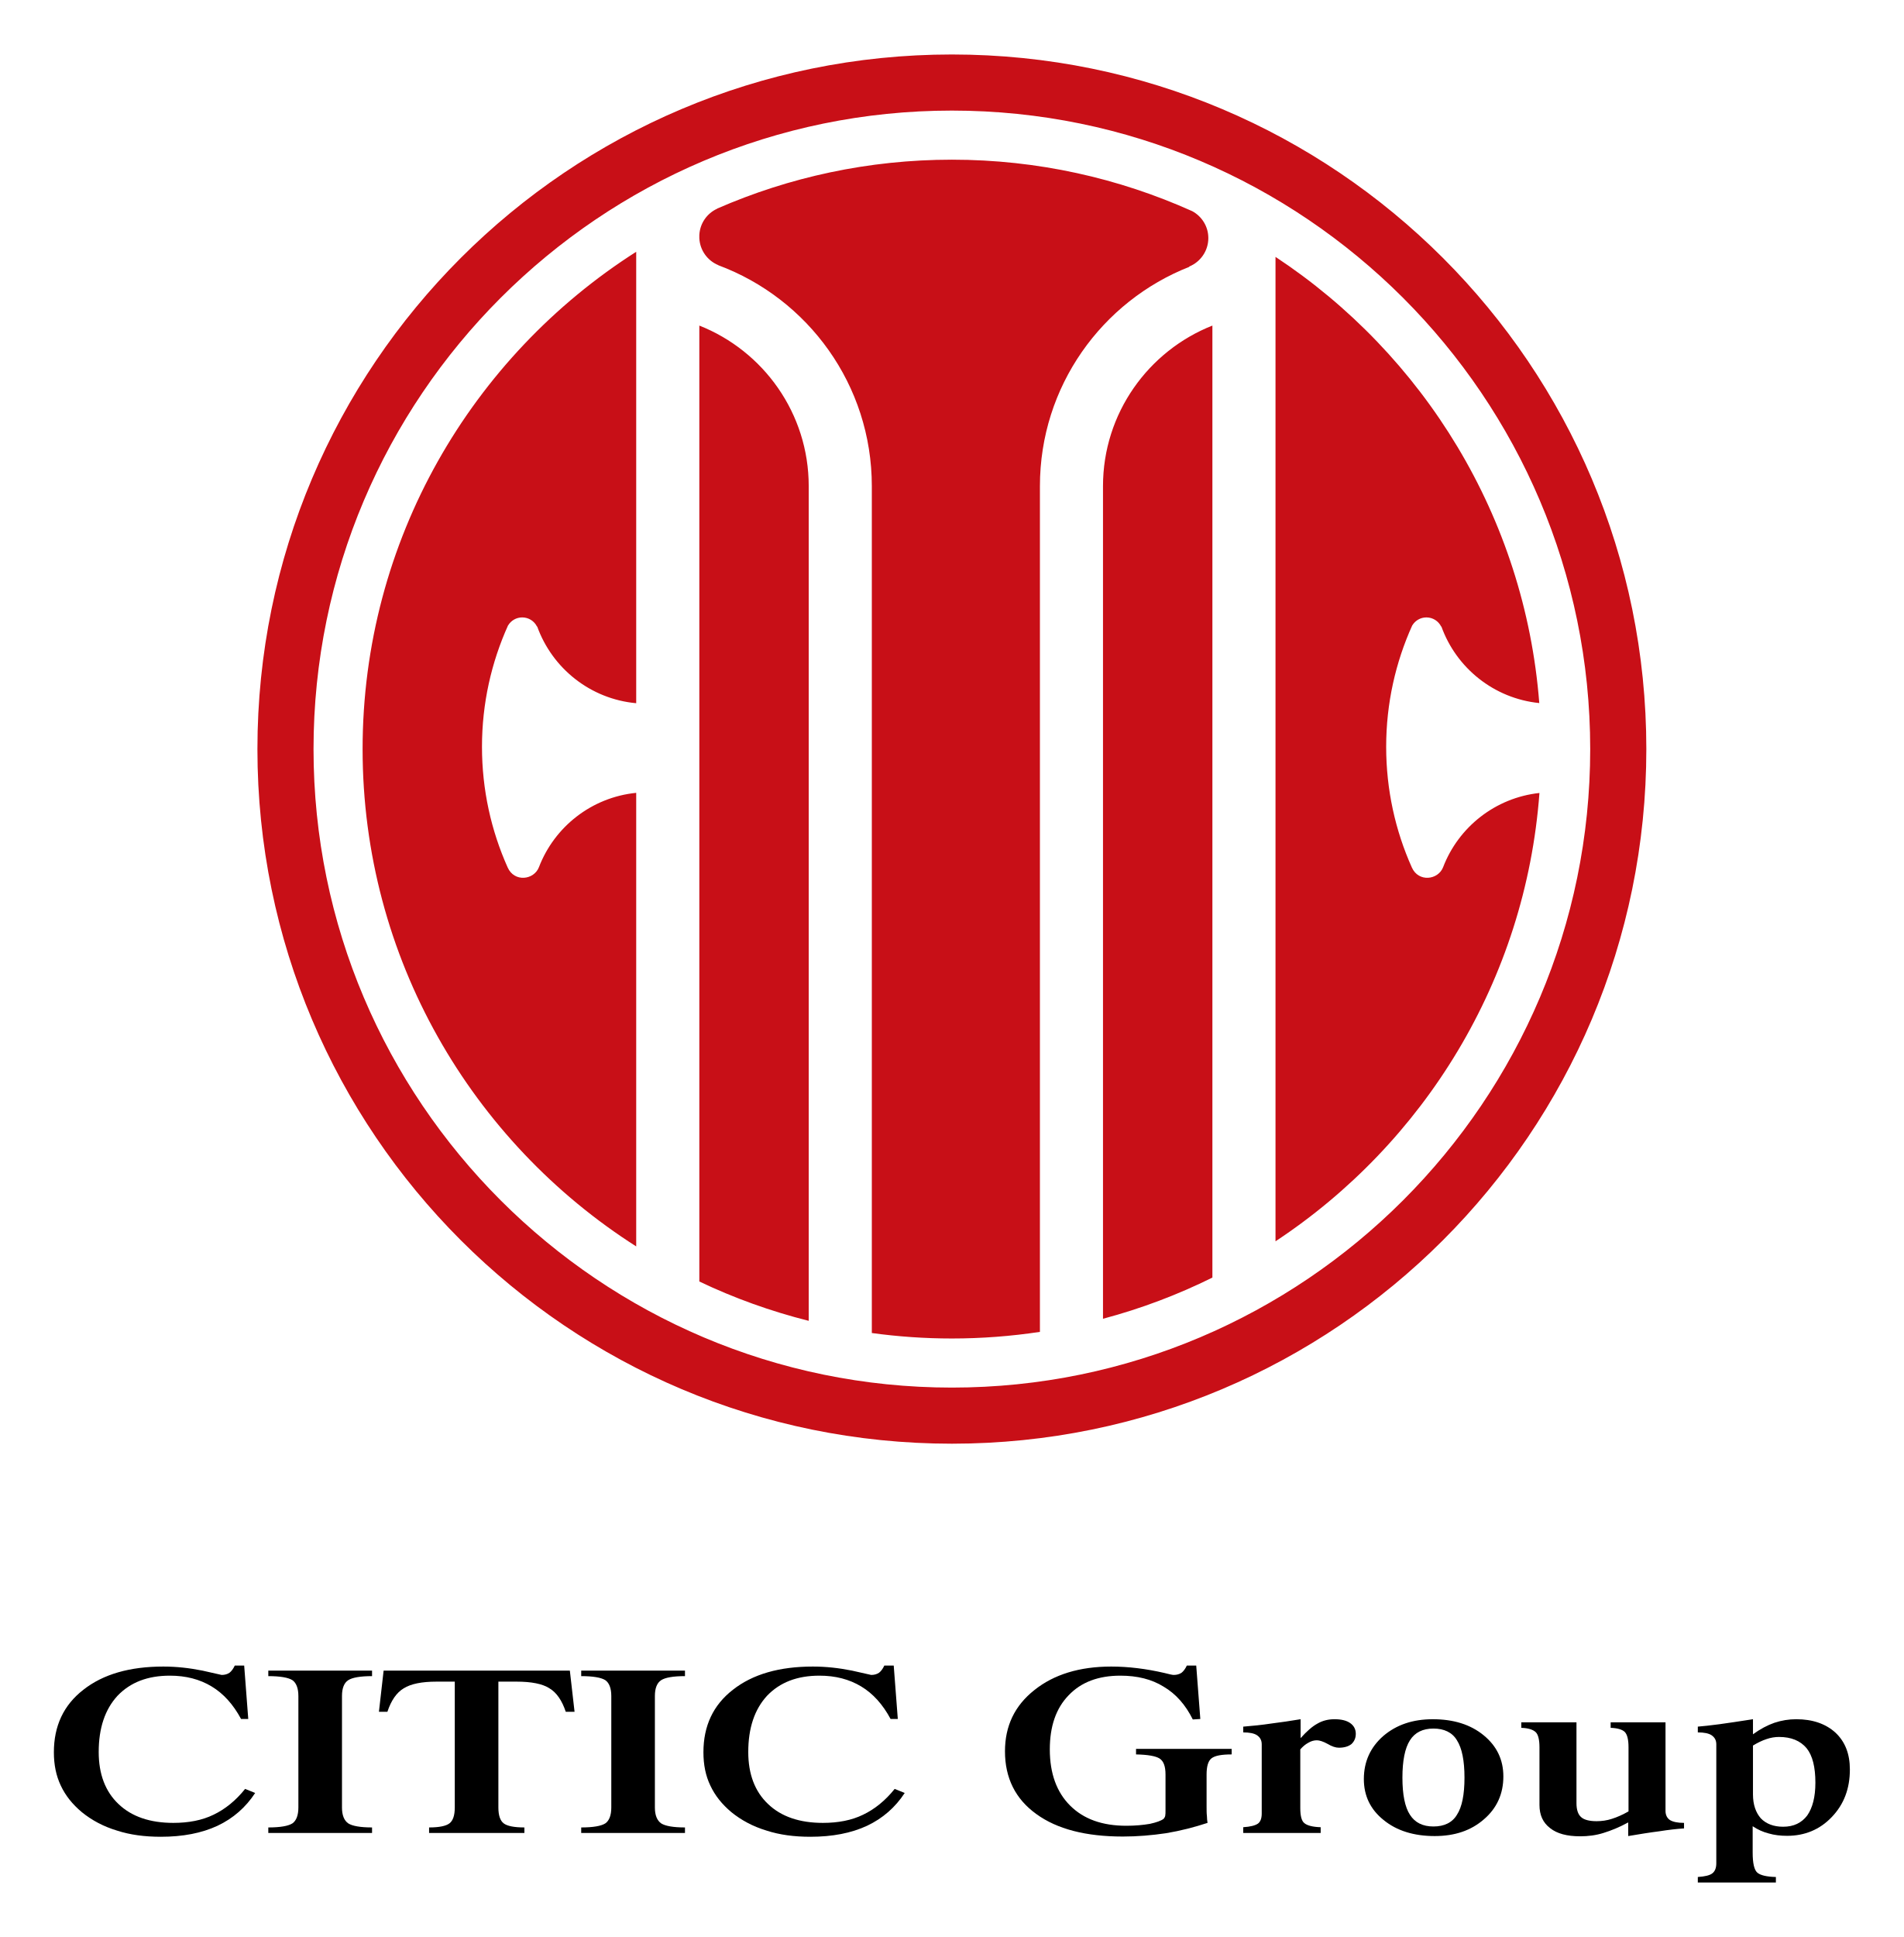
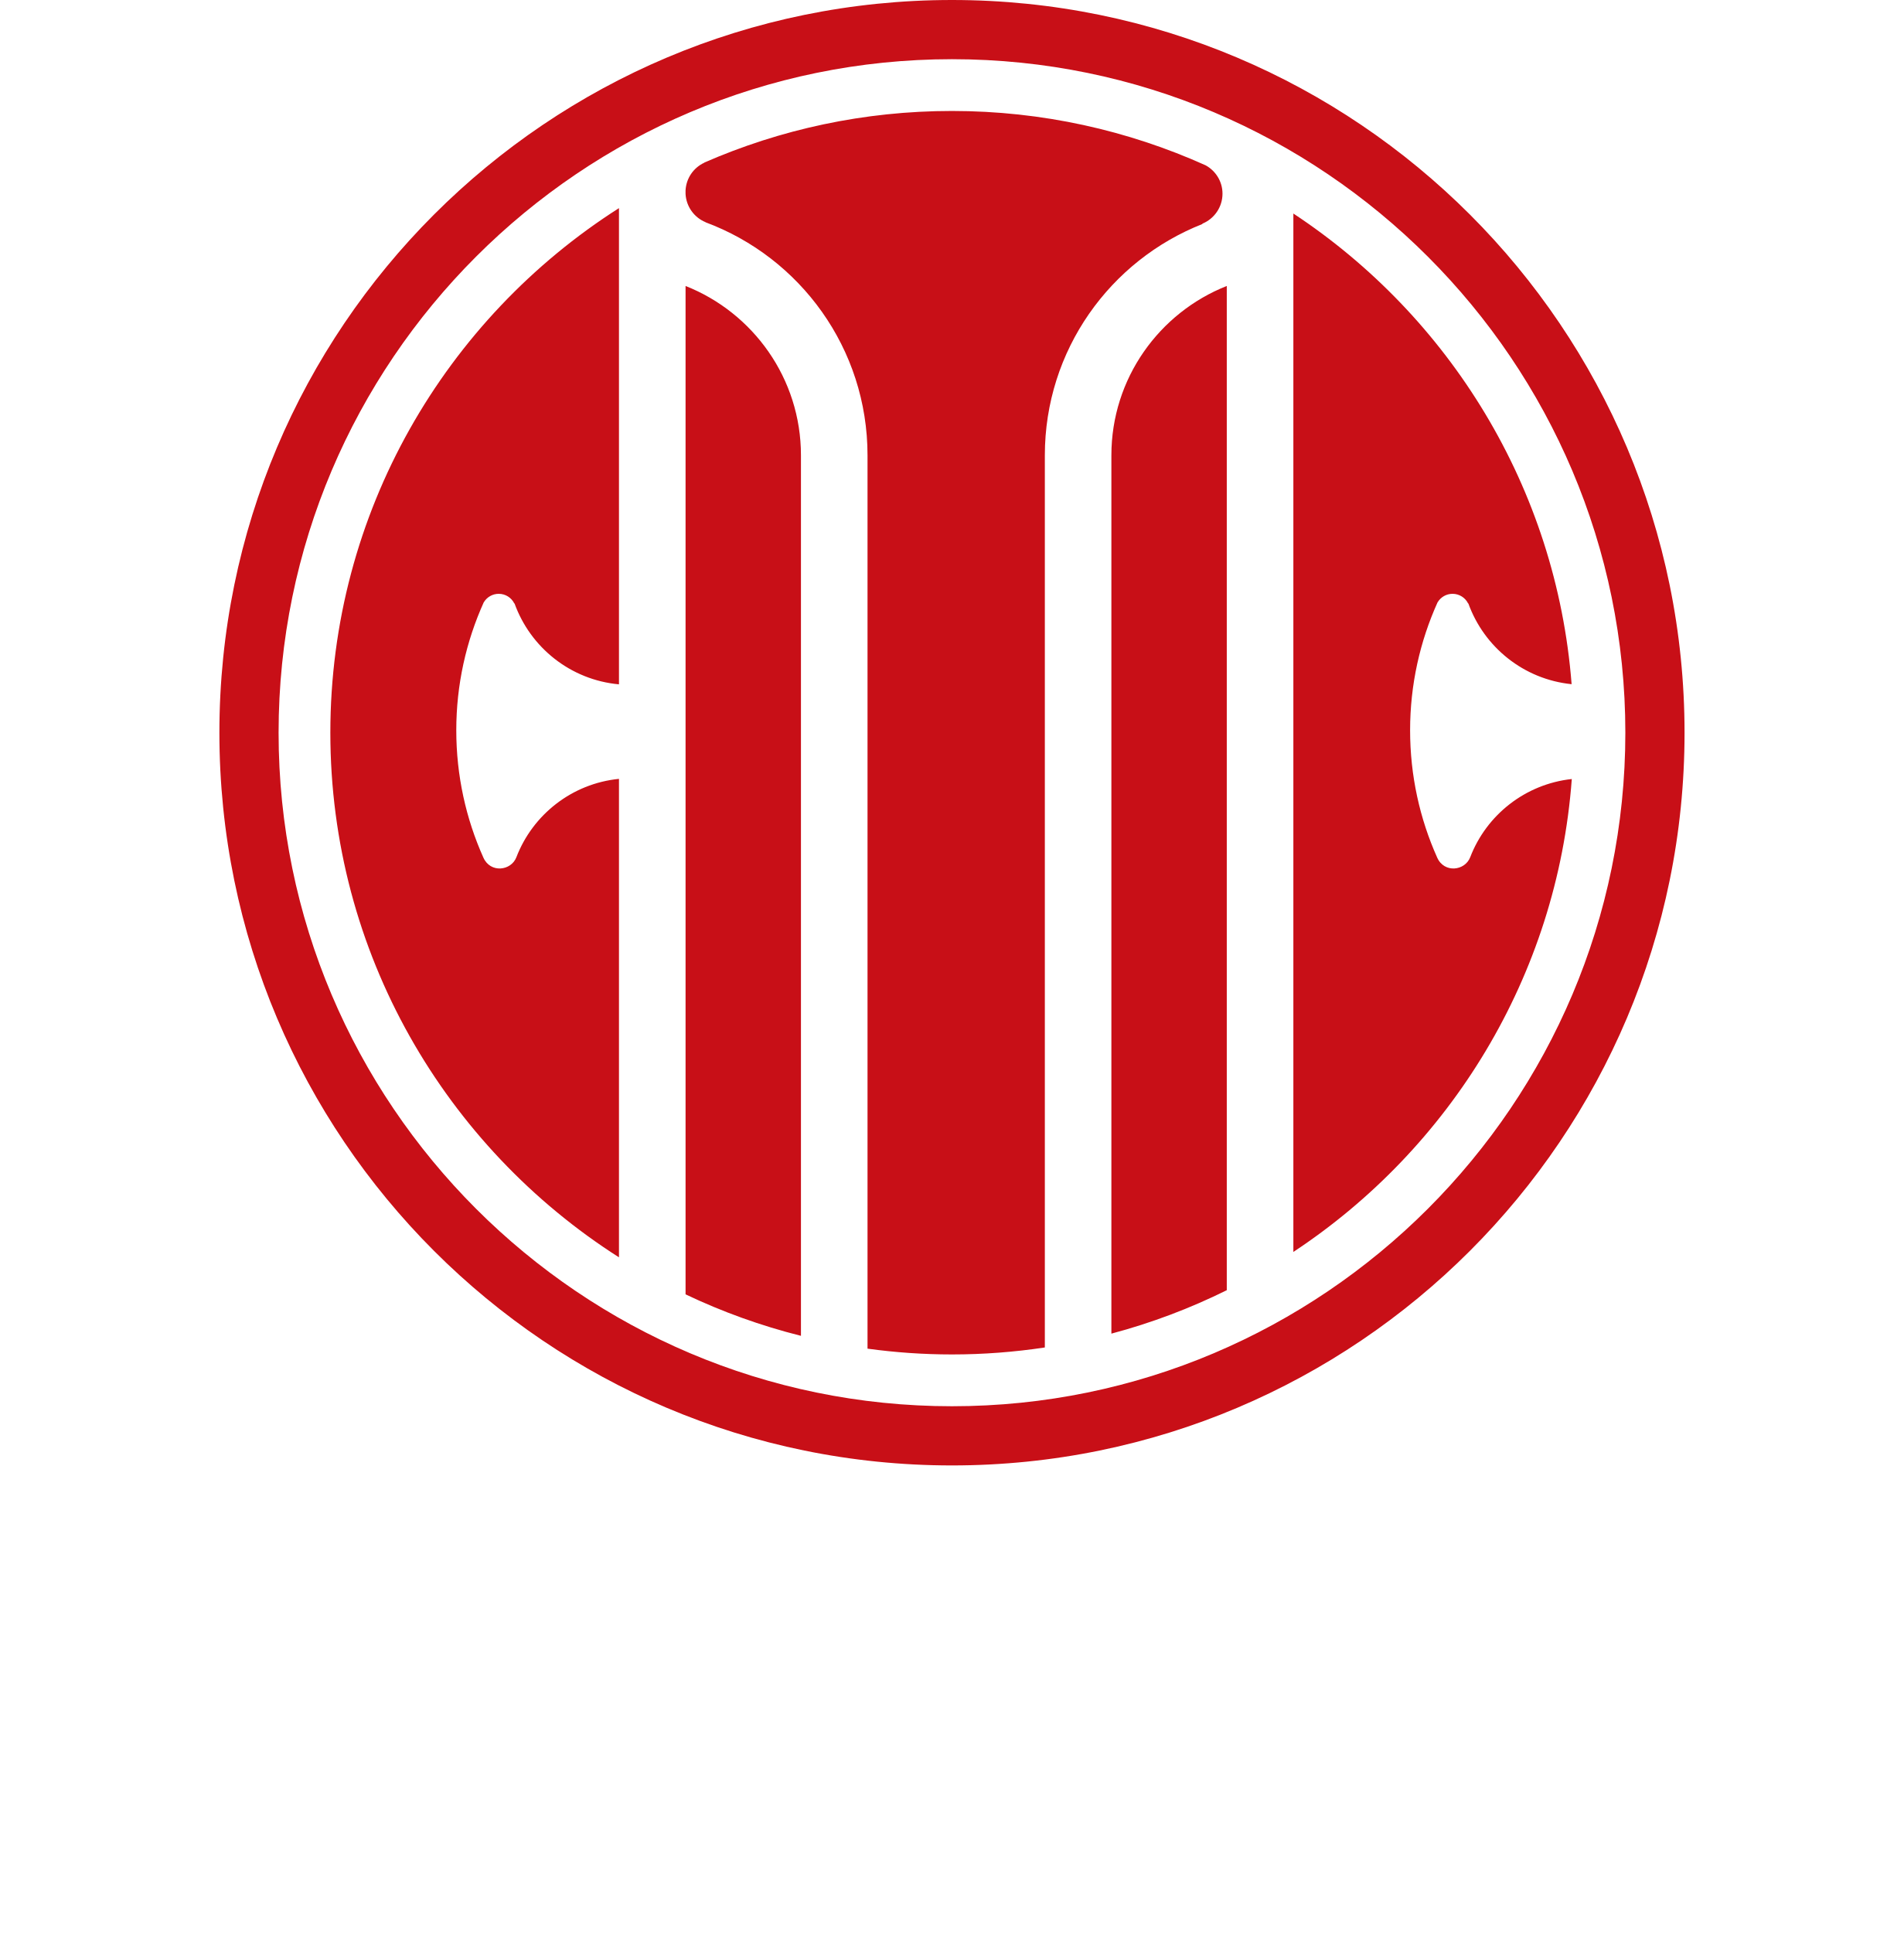
- <svg xmlns="http://www.w3.org/2000/svg" version="1.0" width="755" height="768" viewBox="-6.076 -6.076 214.69 218.254" id="svg2728">
-   <defs id="defs2730" />
-   <path d="M 22.699,196.005 C 21.64,197.625 20.224,198.867 18.455,199.703 C 16.654,200.54 14.534,200.944 12.059,200.944 C 10.255,200.944 8.594,200.73 7.106,200.243 C 5.585,199.784 4.277,199.083 3.147,198.165 C 2.085,197.273 1.306,196.3 0.777,195.169 C 0.249,194.06 0,192.82 0,191.415 C 0,188.447 1.096,186.098 3.325,184.37 C 5.551,182.617 8.557,181.753 12.34,181.753 C 13.824,181.753 15.275,181.914 16.76,182.212 C 18.209,182.535 18.918,182.698 18.918,182.698 C 19.27,182.698 19.554,182.617 19.801,182.455 C 20.012,182.292 20.224,182.023 20.401,181.643 L 21.461,181.643 L 21.92,187.664 L 21.11,187.664 C 20.224,186.018 19.129,184.802 17.785,183.993 C 16.441,183.183 14.885,182.78 13.082,182.78 C 10.572,182.78 8.627,183.533 7.178,185.045 C 5.763,186.583 5.055,188.689 5.055,191.389 C 5.055,193.872 5.799,195.844 7.282,197.247 C 8.77,198.678 10.856,199.379 13.47,199.379 C 15.204,199.379 16.724,199.083 17.997,198.462 C 19.305,197.84 20.509,196.869 21.567,195.547 L 22.699,196.005 z" id="path2535" style="fill:#000000;fill-opacity:1;fill-rule:nonzero;stroke:none" />
-   <path d="M 35.881,182.212 L 35.881,182.832 C 34.54,182.832 33.653,182.994 33.195,183.29 C 32.733,183.589 32.49,184.181 32.49,185.073 L 32.49,197.651 C 32.49,198.515 32.733,199.11 33.195,199.433 C 33.653,199.732 34.575,199.893 35.881,199.893 L 35.881,200.514 L 24.181,200.514 L 24.181,199.893 C 25.522,199.893 26.442,199.732 26.902,199.433 C 27.325,199.137 27.573,198.542 27.573,197.651 L 27.573,185.073 C 27.573,184.181 27.325,183.589 26.902,183.29 C 26.442,182.994 25.522,182.832 24.181,182.832 L 24.181,182.212 L 35.881,182.212 z" id="path2539" style="fill:#000000;fill-opacity:1;fill-rule:nonzero;stroke:none" />
-   <path d="M 37.185,182.212 L 58.187,182.212 L 58.718,186.855 L 57.728,186.855 C 57.302,185.585 56.703,184.695 55.889,184.209 C 55.111,183.698 53.841,183.453 52.177,183.453 L 50.127,183.453 L 50.127,197.651 C 50.127,198.542 50.337,199.137 50.728,199.433 C 51.115,199.732 51.895,199.893 53.061,199.893 L 53.061,200.514 L 42.313,200.514 L 42.313,199.893 C 43.444,199.893 44.222,199.732 44.61,199.433 C 45.001,199.137 45.21,198.542 45.21,197.651 L 45.21,183.453 L 43.161,183.453 C 41.5,183.453 40.262,183.698 39.449,184.209 C 38.636,184.695 38.035,185.585 37.61,186.855 L 36.656,186.855 L 37.185,182.212 z" id="path2543" style="fill:#000000;fill-opacity:1;fill-rule:nonzero;stroke:none" />
-   <path d="M 71.17,182.212 L 71.17,182.832 C 69.826,182.832 68.943,182.994 68.483,183.29 C 68.025,183.589 67.777,184.181 67.777,185.073 L 67.777,197.651 C 67.777,198.515 68.025,199.11 68.483,199.433 C 68.943,199.732 69.862,199.893 71.17,199.893 L 71.17,200.514 L 59.468,200.514 L 59.468,199.893 C 60.811,199.893 61.73,199.732 62.19,199.433 C 62.615,199.137 62.861,198.542 62.861,197.651 L 62.861,185.073 C 62.861,184.181 62.615,183.589 62.19,183.29 C 61.73,182.994 60.811,182.832 59.468,182.832 L 59.468,182.212 L 71.17,182.212 z" id="path2547" style="fill:#000000;fill-opacity:1;fill-rule:nonzero;stroke:none" />
-   <path d="M 95.95,196.005 C 94.891,197.625 93.475,198.867 91.706,199.703 C 89.904,200.54 87.782,200.944 85.307,200.944 C 83.506,200.944 81.842,200.73 80.357,200.243 C 78.837,199.784 77.529,199.083 76.397,198.165 C 75.336,197.273 74.559,196.3 74.03,195.169 C 73.497,194.06 73.251,192.82 73.251,191.415 C 73.251,188.447 74.347,186.098 76.574,184.37 C 78.802,182.617 81.806,181.753 85.591,181.753 C 87.075,181.753 88.527,181.914 90.011,182.212 C 91.459,182.535 92.166,182.698 92.166,182.698 C 92.521,182.698 92.802,182.617 93.05,182.455 C 93.264,182.292 93.475,182.023 93.651,181.643 L 94.711,181.643 L 95.171,187.664 L 94.357,187.664 C 93.475,186.018 92.38,184.802 91.036,183.993 C 89.689,183.183 88.136,182.78 86.334,182.78 C 83.824,182.78 81.877,183.533 80.427,185.045 C 79.012,186.583 78.307,188.689 78.307,191.389 C 78.307,193.872 79.05,195.844 80.535,197.247 C 82.02,198.678 84.107,199.379 86.722,199.379 C 88.454,199.379 89.974,199.083 91.246,198.462 C 92.556,197.84 93.759,196.869 94.819,195.547 L 95.95,196.005 z" id="path2551" style="fill:#000000;fill-opacity:1;fill-rule:nonzero;stroke:none" />
-   <path d="M 130.1,199.379 C 128.615,199.867 127.058,200.27 125.431,200.541 C 123.806,200.782 122.177,200.918 120.553,200.918 C 116.38,200.918 113.128,200.081 110.793,198.381 C 108.425,196.679 107.257,194.304 107.257,191.309 C 107.257,188.447 108.355,186.153 110.582,184.398 C 112.775,182.643 115.672,181.753 119.243,181.753 C 121.153,181.753 123.167,181.997 125.253,182.481 C 125.783,182.617 126.138,182.698 126.281,182.698 C 126.633,182.698 126.916,182.617 127.165,182.456 C 127.377,182.292 127.587,182.023 127.765,181.643 L 128.825,181.643 L 129.286,187.664 L 128.438,187.718 C 127.623,186.073 126.53,184.829 125.148,184.02 C 123.806,183.183 122.177,182.78 120.27,182.78 C 117.795,182.78 115.85,183.507 114.436,184.992 C 113.022,186.449 112.313,188.473 112.313,191.093 C 112.313,193.819 113.092,195.924 114.61,197.435 C 116.131,198.947 118.22,199.703 120.942,199.703 C 121.93,199.703 122.816,199.623 123.595,199.488 C 124.336,199.326 124.866,199.137 125.148,198.921 C 125.221,198.839 125.29,198.732 125.326,198.595 C 125.361,198.434 125.361,198.219 125.361,197.922 L 125.361,193.927 C 125.361,193.008 125.148,192.416 124.69,192.119 C 124.263,191.848 123.381,191.685 122.037,191.659 L 122.037,191.037 L 132.821,191.037 L 132.821,191.659 C 131.691,191.659 130.95,191.794 130.558,192.092 C 130.17,192.389 129.993,193.008 129.993,193.927 L 129.993,197.489 C 129.993,197.948 129.993,198.327 130.03,198.595 C 130.03,198.867 130.065,199.137 130.1,199.379" id="path2555" style="fill:#000000;fill-opacity:1;fill-rule:nonzero;stroke:none" />
-   <path d="M 140.596,189.824 C 141.268,189.069 141.905,188.501 142.507,188.178 C 143.07,187.853 143.708,187.691 144.415,187.691 C 145.156,187.691 145.756,187.825 146.184,188.123 C 146.607,188.419 146.819,188.827 146.819,189.339 C 146.819,189.824 146.643,190.2 146.324,190.499 C 145.969,190.769 145.509,190.903 144.911,190.903 C 144.558,190.903 144.134,190.769 143.636,190.471 C 143.143,190.2 142.716,190.066 142.434,190.066 C 142.115,190.066 141.799,190.148 141.479,190.337 C 141.127,190.525 140.845,190.769 140.56,191.093 L 140.56,197.707 C 140.56,198.57 140.701,199.163 141.021,199.408 C 141.339,199.675 141.94,199.838 142.859,199.867 L 142.859,200.514 L 134.126,200.514 L 134.126,199.867 C 134.939,199.813 135.469,199.675 135.787,199.459 C 136.069,199.245 136.211,198.867 136.211,198.328 L 136.211,190.525 C 136.211,190.066 136.035,189.744 135.681,189.499 C 135.364,189.283 134.834,189.177 134.126,189.177 L 134.126,188.528 C 135.151,188.446 136.211,188.339 137.273,188.178 C 138.37,188.043 139.465,187.879 140.596,187.691 L 140.596,189.824 z" id="path2559" style="fill:#000000;fill-opacity:1;fill-rule:nonzero;stroke:none" />
-   <path d="M 155.505,187.692 C 157.84,187.692 159.75,188.284 161.235,189.499 C 162.72,190.713 163.461,192.254 163.461,194.143 C 163.461,196.113 162.72,197.733 161.271,198.974 C 159.819,200.243 157.982,200.864 155.717,200.864 C 153.385,200.864 151.439,200.27 149.956,199.055 C 148.471,197.867 147.728,196.329 147.728,194.439 C 147.728,192.468 148.471,190.85 149.921,189.58 C 151.407,188.313 153.245,187.692 155.505,187.692 M 152.078,194.277 C 152.078,196.194 152.36,197.598 152.926,198.462 C 153.492,199.353 154.376,199.784 155.577,199.784 C 156.78,199.784 157.698,199.353 158.227,198.462 C 158.795,197.598 159.077,196.194 159.077,194.277 C 159.077,192.362 158.795,190.957 158.227,190.067 C 157.698,189.177 156.78,188.744 155.577,188.744 C 154.376,188.744 153.492,189.177 152.926,190.067 C 152.36,190.957 152.078,192.362 152.078,194.277" id="path2563" style="fill:#000000;fill-opacity:1;fill-rule:nonzero;stroke:none" />
-   <path d="M 177.54,200.864 L 177.54,199.326 C 176.551,199.867 175.63,200.243 174.747,200.514 C 173.897,200.782 173.013,200.891 172.128,200.891 C 170.643,200.891 169.515,200.594 168.736,199.972 C 167.922,199.353 167.533,198.489 167.533,197.353 L 167.533,190.851 C 167.533,190.013 167.392,189.419 167.108,189.148 C 166.791,188.853 166.262,188.689 165.483,188.662 L 165.483,188.042 L 171.706,188.042 L 171.706,197.167 C 171.706,197.896 171.885,198.434 172.236,198.732 C 172.555,199.028 173.156,199.188 173.97,199.188 C 174.536,199.188 175.138,199.109 175.702,198.921 C 176.303,198.732 176.906,198.462 177.575,198.084 L 177.575,190.851 C 177.575,189.986 177.433,189.419 177.15,189.123 C 176.867,188.853 176.338,188.689 175.561,188.662 L 175.561,188.042 L 181.747,188.042 L 181.747,198.031 C 181.747,198.489 181.925,198.839 182.243,199.056 C 182.595,199.271 183.127,199.379 183.835,199.379 L 183.835,200.001 C 183.02,200.054 182.066,200.163 181.042,200.326 C 179.981,200.459 178.815,200.648 177.54,200.864" id="path2567" style="fill:#000000;fill-opacity:1;fill-rule:nonzero;stroke:none" />
-   <path d="M 187.475,190.525 C 187.475,190.066 187.299,189.744 186.945,189.499 C 186.626,189.283 186.098,189.177 185.39,189.177 L 185.39,188.526 C 185.99,188.473 186.803,188.393 187.791,188.259 C 188.784,188.123 190.054,187.934 191.61,187.691 L 191.61,189.39 C 192.424,188.797 193.239,188.367 194.015,188.096 C 194.83,187.825 195.641,187.691 196.491,187.691 C 198.33,187.691 199.815,188.204 200.911,189.203 C 202.006,190.229 202.538,191.605 202.538,193.359 C 202.538,195.519 201.865,197.302 200.485,198.732 C 199.143,200.137 197.446,200.837 195.464,200.837 C 194.724,200.837 194.015,200.756 193.379,200.568 C 192.745,200.406 192.143,200.137 191.576,199.756 L 191.576,202.726 C 191.576,203.941 191.754,204.696 192.108,204.995 C 192.461,205.292 193.168,205.454 194.194,205.479 L 194.194,206.101 L 185.39,206.101 L 185.39,205.479 C 186.2,205.425 186.734,205.292 187.015,205.077 C 187.335,204.833 187.475,204.454 187.475,203.914 L 187.475,190.525 z M 191.61,190.659 L 191.61,196.167 C 191.61,197.328 191.93,198.219 192.496,198.867 C 193.098,199.488 193.945,199.813 195.008,199.813 C 196.209,199.813 197.093,199.379 197.729,198.542 C 198.33,197.678 198.649,196.464 198.649,194.844 C 198.649,193.09 198.33,191.794 197.658,190.958 C 196.951,190.119 195.924,189.69 194.546,189.69 C 194.088,189.69 193.593,189.77 193.133,189.933 C 192.638,190.094 192.143,190.337 191.61,190.659" id="path2571" style="fill:#000000;fill-opacity:1;fill-rule:nonzero;stroke:none" />
-   <path d="M 101.269,150.301 C 61.574,150.301 29.281,118.009 29.281,78.314 C 29.281,38.619 61.574,6.326 101.269,6.326 C 140.961,6.326 173.255,38.619 173.255,78.314 C 173.255,118.009 140.961,150.301 101.269,150.301 M 101.269,0 C 58.016,0 22.954,35.061 22.954,78.314 C 22.954,121.565 58.016,156.627 101.269,156.627 C 144.52,156.627 179.584,121.565 179.584,78.314 C 179.584,35.061 144.52,0 101.269,0 M 118.311,48.666 L 118.311,142.541 C 122.608,141.399 126.736,139.835 130.648,137.899 L 130.648,30.565 C 123.433,33.414 118.311,40.45 118.311,48.666 M 156.671,91.619 C 156.11,93.08 153.896,93.35 153.144,91.668 C 151.281,87.513 150.245,82.905 150.245,78.054 C 150.245,73.171 151.301,68.539 153.189,64.36 C 153.191,64.36 153.193,64.365 153.196,64.36 C 153.521,63.825 154.111,63.468 154.783,63.468 C 155.514,63.468 156.149,63.889 156.451,64.505 C 156.455,64.515 156.463,64.504 156.468,64.483 C 158.146,69.161 162.394,72.609 167.511,73.125 C 165.879,52.116 154.434,33.82 137.765,22.82 L 137.765,133.808 C 154.496,122.765 165.968,104.373 167.53,83.261 C 162.551,83.8 158.403,87.109 156.671,91.619 M 128.051,23.94 C 128.031,23.926 128.02,23.915 128.038,23.907 C 129.299,23.39 130.19,22.149 130.19,20.7 C 130.19,19.389 129.458,18.254 128.381,17.668 C 120.095,13.945 110.923,11.861 101.269,11.861 C 91.859,11.861 82.908,13.834 74.789,17.379 C 74.811,17.376 74.82,17.381 74.798,17.39 C 73.659,17.911 72.861,19.031 72.789,20.346 L 72.789,20.727 C 72.863,22.091 73.716,23.249 74.919,23.745 C 74.929,23.749 74.928,23.755 74.928,23.761 C 85.036,27.52 92.241,37.248 92.241,48.666 L 92.241,144.149 C 95.194,144.554 98.205,144.766 101.269,144.766 C 104.643,144.766 107.956,144.509 111.198,144.02 L 111.198,48.666 C 111.198,37.421 118.186,27.821 128.051,23.94 M 34.815,78.314 C 34.815,101.865 47.143,122.579 65.67,134.385 L 65.67,83.246 C 60.644,83.749 56.449,87.074 54.704,91.619 C 54.144,93.08 51.93,93.35 51.178,91.668 C 49.315,87.513 48.278,82.905 48.278,78.054 C 48.278,73.171 49.334,68.539 51.221,64.36 C 51.224,64.36 51.226,64.365 51.229,64.36 C 51.555,63.825 52.144,63.468 52.816,63.468 C 53.549,63.468 54.181,63.889 54.485,64.505 C 54.489,64.515 54.496,64.504 54.501,64.483 C 56.194,69.201 60.496,72.67 65.67,73.141 L 65.67,22.244 C 47.143,34.049 34.815,54.763 34.815,78.314 M 72.789,30.565 L 72.789,138.341 C 76.706,140.208 80.834,141.697 85.125,142.775 L 85.125,48.666 C 85.125,40.45 80.004,33.414 72.789,30.565" id="path2575" style="fill:#c80f17;fill-opacity:1;fill-rule:nonzero;stroke:none" />
+ <svg xmlns="http://www.w3.org/2000/svg" version="1.0" width="715.781" height="726.556" viewBox="-6.076 -6.076 203.538 206.476" id="svg2728">
+   <defs id="defs2730">
+     <linearGradient id="swatch69">
+       <stop style="stop-color:#000000;stop-opacity:1;" offset="0" id="stop69" />
+     </linearGradient>
+   </defs>
+   <path d="m 17.123,189.867 c -1.059,1.62 -2.475,2.861 -4.244,3.697 -1.801,0.838 -3.921,1.241 -6.396,1.241 -1.804,0 -3.465,-0.214 -4.952,-0.701 -1.521,-0.459 -2.829,-1.16 -3.959,-2.078 -1.062,-0.892 -1.841,-1.865 -2.37,-2.996 -0.529,-1.109 -0.777,-2.349 -0.777,-3.754 0,-2.969 1.096,-5.317 3.325,-7.045 2.226,-1.754 5.232,-2.618 9.015,-2.618 1.484,0 2.935,0.161 4.42,0.459 1.449,0.324 2.158,0.486 2.158,0.486 0.352,0 0.636,-0.081 0.884,-0.242 0.211,-0.164 0.422,-0.432 0.6,-0.812 h 1.06 l 0.459,6.021 h -0.81 c -0.886,-1.646 -1.981,-2.862 -3.325,-3.671 -1.344,-0.81 -2.9,-1.212 -4.703,-1.212 -2.51,0 -4.455,0.752 -5.905,2.265 -1.415,1.538 -2.123,3.644 -2.123,6.344 0,2.482 0.744,4.455 2.228,5.857 1.488,1.431 3.574,2.132 6.188,2.132 1.734,0 3.254,-0.296 4.528,-0.917 1.308,-0.621 2.511,-1.593 3.57,-2.915 z" id="path2535" style="mix-blend-mode:lighten;fill:#000000;fill-opacity:1;fill-rule:nonzero;stroke:#969696;stroke-opacity:1" />
+   <path d="m 30.305,176.073 v 0.62 c -1.341,0 -2.228,0.163 -2.686,0.459 -0.461,0.299 -0.705,0.891 -0.705,1.782 v 12.579 c 0,0.864 0.244,1.459 0.705,1.781 0.459,0.299 1.38,0.46 2.686,0.46 v 0.621 h -11.7 v -0.621 c 1.341,0 2.261,-0.161 2.721,-0.46 0.422,-0.296 0.671,-0.891 0.671,-1.781 v -12.579 c 0,-0.891 -0.249,-1.484 -0.671,-1.782 -0.46,-0.296 -1.38,-0.459 -2.721,-0.459 v -0.62 z" id="path2539" style="mix-blend-mode:lighten;fill:#000000;fill-opacity:1;fill-rule:nonzero;stroke:#969696;stroke-opacity:1" />
+   <path d="m 31.609,176.073 h 21.003 l 0.531,4.644 h -0.99 c -0.426,-1.27 -1.025,-2.16 -1.84,-2.646 -0.777,-0.511 -2.047,-0.756 -3.711,-0.756 h -2.05 v 14.199 c 0,0.89 0.21,1.485 0.601,1.781 0.386,0.299 1.166,0.46 2.333,0.46 v 0.621 h -10.748 v -0.621 c 1.13,0 1.909,-0.161 2.296,-0.46 0.391,-0.296 0.6,-0.891 0.6,-1.781 v -14.199 h -2.049 c -1.661,0 -2.899,0.245 -3.712,0.756 -0.812,0.486 -1.414,1.376 -1.839,2.646 h -0.954 z" id="path2543" style="mix-blend-mode:lighten;fill:#000000;fill-opacity:1;fill-rule:nonzero;stroke:#969696;stroke-opacity:1" />
+   <path d="m 65.593,176.073 v 0.62 c -1.344,0 -2.226,0.163 -2.686,0.459 -0.459,0.299 -0.706,0.891 -0.706,1.782 v 12.579 c 0,0.864 0.247,1.459 0.706,1.781 0.46,0.299 1.379,0.46 2.686,0.46 v 0.621 h -11.701 v -0.621 c 1.343,0 2.261,-0.161 2.721,-0.46 0.425,-0.296 0.671,-0.891 0.671,-1.781 v -12.579 c 0,-0.891 -0.246,-1.484 -0.671,-1.782 -0.46,-0.296 -1.379,-0.459 -2.721,-0.459 v -0.62 z" id="path2547" style="mix-blend-mode:lighten;fill:#000000;fill-opacity:1;fill-rule:nonzero;stroke:#969696;stroke-opacity:1" />
+   <path d="m 90.374,189.867 c -1.059,1.62 -2.475,2.861 -4.244,3.697 -1.802,0.838 -3.924,1.241 -6.399,1.241 -1.801,0 -3.465,-0.214 -4.95,-0.701 -1.52,-0.459 -2.829,-1.16 -3.96,-2.078 -1.061,-0.892 -1.839,-1.865 -2.368,-2.996 -0.532,-1.109 -0.779,-2.349 -0.779,-3.754 0,-2.969 1.096,-5.317 3.322,-7.045 2.229,-1.754 5.232,-2.618 9.018,-2.618 1.484,0 2.936,0.161 4.42,0.459 1.448,0.324 2.155,0.486 2.155,0.486 0.355,0 0.636,-0.081 0.884,-0.242 0.214,-0.164 0.425,-0.432 0.601,-0.812 h 1.06 l 0.46,6.021 h -0.814 c -0.882,-1.646 -1.978,-2.862 -3.321,-3.671 -1.347,-0.81 -2.9,-1.212 -4.702,-1.212 -2.51,0 -4.456,0.752 -5.906,2.265 -1.415,1.538 -2.12,3.644 -2.12,6.344 0,2.482 0.743,4.455 2.228,5.857 1.485,1.431 3.572,2.132 6.188,2.132 1.731,0 3.251,-0.296 4.524,-0.917 1.31,-0.621 2.513,-1.593 3.572,-2.915 z" id="path2551" style="mix-blend-mode:lighten;fill:#000000;fill-opacity:1;fill-rule:nonzero;stroke:#969696;stroke-opacity:1" />
+   <path d="m 124.523,193.24 c -1.485,0.487 -3.041,0.891 -4.669,1.161 -1.625,0.241 -3.254,0.378 -4.878,0.378 -4.174,0 -7.425,-0.838 -9.76,-2.538 -2.369,-1.701 -3.536,-4.076 -3.536,-7.071 0,-2.862 1.097,-5.156 3.325,-6.911 2.192,-1.755 5.09,-2.645 8.661,-2.645 1.91,0 3.924,0.244 6.01,0.728 0.53,0.136 0.885,0.217 1.028,0.217 0.352,0 0.635,-0.081 0.884,-0.242 0.212,-0.164 0.422,-0.432 0.6,-0.812 h 1.06 l 0.461,6.021 -0.848,0.054 c -0.815,-1.645 -1.909,-2.889 -3.29,-3.697 -1.343,-0.838 -2.971,-1.24 -4.879,-1.24 -2.475,0 -4.42,0.726 -5.834,2.211 -1.414,1.458 -2.123,3.481 -2.123,6.101 0,2.726 0.779,4.831 2.296,6.343 1.521,1.511 3.61,2.268 6.332,2.268 0.988,0 1.874,-0.08 2.652,-0.215 0.741,-0.163 1.271,-0.351 1.554,-0.568 0.072,-0.081 0.141,-0.189 0.177,-0.325 0.035,-0.161 0.035,-0.376 0.035,-0.674 v -3.995 c 0,-0.919 -0.212,-1.511 -0.671,-1.808 -0.426,-0.271 -1.309,-0.434 -2.652,-0.46 v -0.623 h 10.784 v 0.623 c -1.13,0 -1.871,0.135 -2.263,0.432 -0.389,0.297 -0.565,0.916 -0.565,1.835 v 3.562 c 0,0.459 0,0.838 0.036,1.106 0,0.271 0.035,0.541 0.07,0.784" id="path2555" style="mix-blend-mode:lighten;fill:#000000;fill-opacity:1;fill-rule:nonzero;stroke:#969696;stroke-opacity:1" />
+   <path d="m 135.02,183.685 c 0.671,-0.755 1.309,-1.323 1.911,-1.646 0.562,-0.325 1.2,-0.486 1.907,-0.486 0.741,0 1.341,0.134 1.769,0.431 0.424,0.296 0.635,0.704 0.635,1.216 0,0.485 -0.176,0.861 -0.495,1.16 -0.355,0.27 -0.815,0.404 -1.413,0.404 -0.354,0 -0.777,-0.134 -1.275,-0.431 -0.494,-0.271 -0.92,-0.405 -1.202,-0.405 -0.319,0 -0.635,0.081 -0.955,0.27 -0.351,0.189 -0.634,0.432 -0.919,0.756 v 6.614 c 0,0.864 0.141,1.456 0.461,1.701 0.318,0.268 0.919,0.43 1.837,0.459 v 0.647 h -8.732 v -0.647 c 0.812,-0.054 1.343,-0.191 1.661,-0.407 0.281,-0.214 0.424,-0.593 0.424,-1.131 v -7.803 c 0,-0.459 -0.176,-0.781 -0.53,-1.026 -0.318,-0.216 -0.848,-0.323 -1.555,-0.323 v -0.649 c 1.025,-0.081 2.085,-0.189 3.146,-0.35 1.097,-0.135 2.192,-0.299 3.324,-0.486 z" id="path2559" style="mix-blend-mode:lighten;fill:#000000;fill-opacity:1;fill-rule:nonzero;stroke:#969696;stroke-opacity:1" />
+   <path d="m 149.929,181.553 c 2.335,0 4.245,0.593 5.73,1.808 1.485,1.214 2.226,2.755 2.226,4.644 0,1.97 -0.741,3.59 -2.19,4.831 -1.452,1.269 -3.289,1.89 -5.554,1.89 -2.333,0 -4.279,-0.594 -5.761,-1.809 -1.485,-1.189 -2.228,-2.726 -2.228,-4.616 0,-1.971 0.743,-3.589 2.192,-4.859 1.486,-1.268 3.324,-1.889 5.584,-1.889 m -3.426,6.585 c 0,1.917 0.281,3.321 0.848,4.185 0.566,0.891 1.45,1.323 2.651,1.323 1.202,0 2.121,-0.431 2.65,-1.323 0.568,-0.864 0.85,-2.268 0.85,-4.185 0,-1.915 -0.282,-3.32 -0.85,-4.21 -0.529,-0.89 -1.448,-1.323 -2.65,-1.323 -1.201,0 -2.085,0.432 -2.651,1.323 -0.566,0.89 -0.848,2.295 -0.848,4.21" id="path2563" style="mix-blend-mode:lighten;fill:#000000;fill-opacity:1;fill-rule:nonzero;stroke:#969696;stroke-opacity:1" />
+   <path d="m 171.963,194.726 v -1.539 c -0.989,0.541 -1.91,0.917 -2.792,1.189 -0.85,0.268 -1.734,0.376 -2.619,0.376 -1.485,0 -2.614,-0.296 -3.393,-0.919 -0.814,-0.619 -1.202,-1.482 -1.202,-2.619 v -6.503 c 0,-0.838 -0.141,-1.431 -0.425,-1.702 -0.318,-0.295 -0.846,-0.459 -1.625,-0.486 v -0.62 h 6.223 v 9.125 c 0,0.729 0.179,1.268 0.53,1.565 0.319,0.296 0.92,0.456 1.734,0.456 0.566,0 1.169,-0.079 1.732,-0.268 0.601,-0.189 1.204,-0.459 1.873,-0.836 v -7.234 c 0,-0.865 -0.141,-1.431 -0.425,-1.728 -0.282,-0.27 -0.811,-0.434 -1.589,-0.461 v -0.62 h 6.186 v 9.989 c 0,0.459 0.177,0.809 0.496,1.025 0.351,0.215 0.884,0.324 1.591,0.324 v 0.621 c -0.815,0.054 -1.769,0.163 -2.792,0.325 -1.061,0.134 -2.228,0.323 -3.502,0.539" id="path2567" style="mix-blend-mode:lighten;fill:#000000;fill-opacity:1;fill-rule:nonzero;stroke:#969696;stroke-opacity:1" />
+   <path d="m 181.899,184.386 c 0,-0.459 -0.176,-0.781 -0.53,-1.026 -0.319,-0.216 -0.848,-0.323 -1.555,-0.323 v -0.65 c 0.6,-0.054 1.413,-0.134 2.401,-0.268 0.993,-0.136 2.263,-0.325 3.819,-0.568 v 1.699 c 0.814,-0.594 1.629,-1.024 2.405,-1.294 0.815,-0.271 1.626,-0.405 2.476,-0.405 1.839,0 3.324,0.512 4.42,1.511 1.095,1.026 1.626,2.402 1.626,4.156 0,2.16 -0.672,3.942 -2.053,5.372 -1.343,1.405 -3.039,2.105 -5.021,2.105 -0.74,0 -1.449,-0.08 -2.085,-0.269 -0.634,-0.161 -1.236,-0.431 -1.802,-0.811 v 2.97 c 0,1.215 0.177,1.97 0.531,2.269 0.354,0.296 1.06,0.459 2.086,0.484 v 0.623 h -8.804 v -0.623 c 0.81,-0.054 1.344,-0.188 1.625,-0.403 0.32,-0.244 0.46,-0.623 0.46,-1.163 z m 4.135,0.134 v 5.508 c 0,1.161 0.32,2.053 0.886,2.7 0.601,0.621 1.449,0.946 2.511,0.946 1.201,0 2.085,-0.434 2.721,-1.271 0.601,-0.864 0.92,-2.078 0.92,-3.697 0,-1.754 -0.319,-3.05 -0.991,-3.886 -0.706,-0.839 -1.734,-1.268 -3.111,-1.268 -0.459,0 -0.954,0.08 -1.414,0.242 -0.495,0.161 -0.99,0.404 -1.522,0.726" id="path2571" style="mix-blend-mode:lighten;fill:#000000;fill-opacity:1;fill-rule:nonzero;stroke:#969696;stroke-opacity:1" />
+   <path d="m 95.693,144.162 c -39.695,0 -71.987,-32.292 -71.987,-71.987 0,-39.695 32.292,-71.987 71.987,-71.987 39.692,0 71.986,32.292 71.986,71.987 0,39.695 -32.294,71.987 -71.986,71.987 m 0,-150.301 c -43.252,0 -78.315,35.061 -78.315,78.314 0,43.251 35.062,78.314 78.315,78.314 43.251,0 78.315,-35.062 78.315,-78.314 0,-43.252 -35.064,-78.314 -78.315,-78.314 M 112.735,42.527 v 93.875 c 4.296,-1.143 8.425,-2.706 12.336,-4.643 V 24.426 c -7.215,2.849 -12.336,9.885 -12.336,18.101 m 38.36,42.953 c -0.561,1.461 -2.775,1.731 -3.527,0.049 -1.863,-4.155 -2.899,-8.762 -2.899,-13.614 0,-4.883 1.056,-9.515 2.944,-13.694 0.002,0 0.004,0.005 0.007,0 0.325,-0.535 0.915,-0.892 1.586,-0.892 0.731,0 1.366,0.421 1.669,1.038 0.004,0.01 0.011,-0.001 0.016,-0.022 1.679,4.679 5.926,8.126 11.044,8.643 -1.633,-21.009 -13.078,-39.305 -29.746,-50.305 v 110.987 c 16.731,-11.043 28.203,-29.435 29.765,-50.546 -4.979,0.539 -9.127,3.848 -10.859,8.357 M 122.475,17.801 c -0.02,-0.014 -0.031,-0.025 -0.014,-0.033 1.261,-0.517 2.152,-1.759 2.152,-3.208 0,-1.311 -0.733,-2.446 -1.809,-3.033 -8.286,-3.722 -17.459,-5.806 -27.112,-5.806 -9.41,0 -18.361,1.972 -26.48,5.517 0.022,-0.003 0.031,0.003 0.009,0.011 -1.139,0.521 -1.936,1.641 -2.009,2.956 v 0.381 c 0.074,1.364 0.927,2.521 2.13,3.018 0.01,0.004 0.009,0.01 0.009,0.016 10.109,3.759 17.314,13.486 17.314,24.905 v 95.483 c 2.953,0.405 5.964,0.618 9.027,0.618 3.374,0 6.687,-0.258 9.929,-0.746 V 42.527 c 0,-11.245 6.989,-20.845 16.854,-24.726 M 29.239,72.175 c 0,23.551 12.328,44.265 30.855,56.071 V 77.107 c -5.026,0.502 -9.221,3.828 -10.966,8.373 -0.56,1.461 -2.774,1.731 -3.526,0.049 -1.863,-4.155 -2.9,-8.762 -2.9,-13.614 0,-4.883 1.056,-9.515 2.944,-13.694 0.003,0 0.005,0.005 0.007,0 0.326,-0.535 0.915,-0.892 1.587,-0.892 0.733,0 1.365,0.421 1.669,1.038 0.004,0.01 0.011,-0.001 0.016,-0.022 1.692,4.719 5.995,8.188 11.169,8.659 v -50.898 c -18.527,11.805 -30.855,32.519 -30.855,56.07 m 37.974,-47.749 v 107.776 c 3.917,1.866 8.045,3.356 12.336,4.434 V 42.527 c 0,-8.216 -5.121,-15.252 -12.336,-18.101" id="path2575" style="fill:#c80f17;fill-opacity:1;fill-rule:nonzero;stroke:none" />
</svg>
